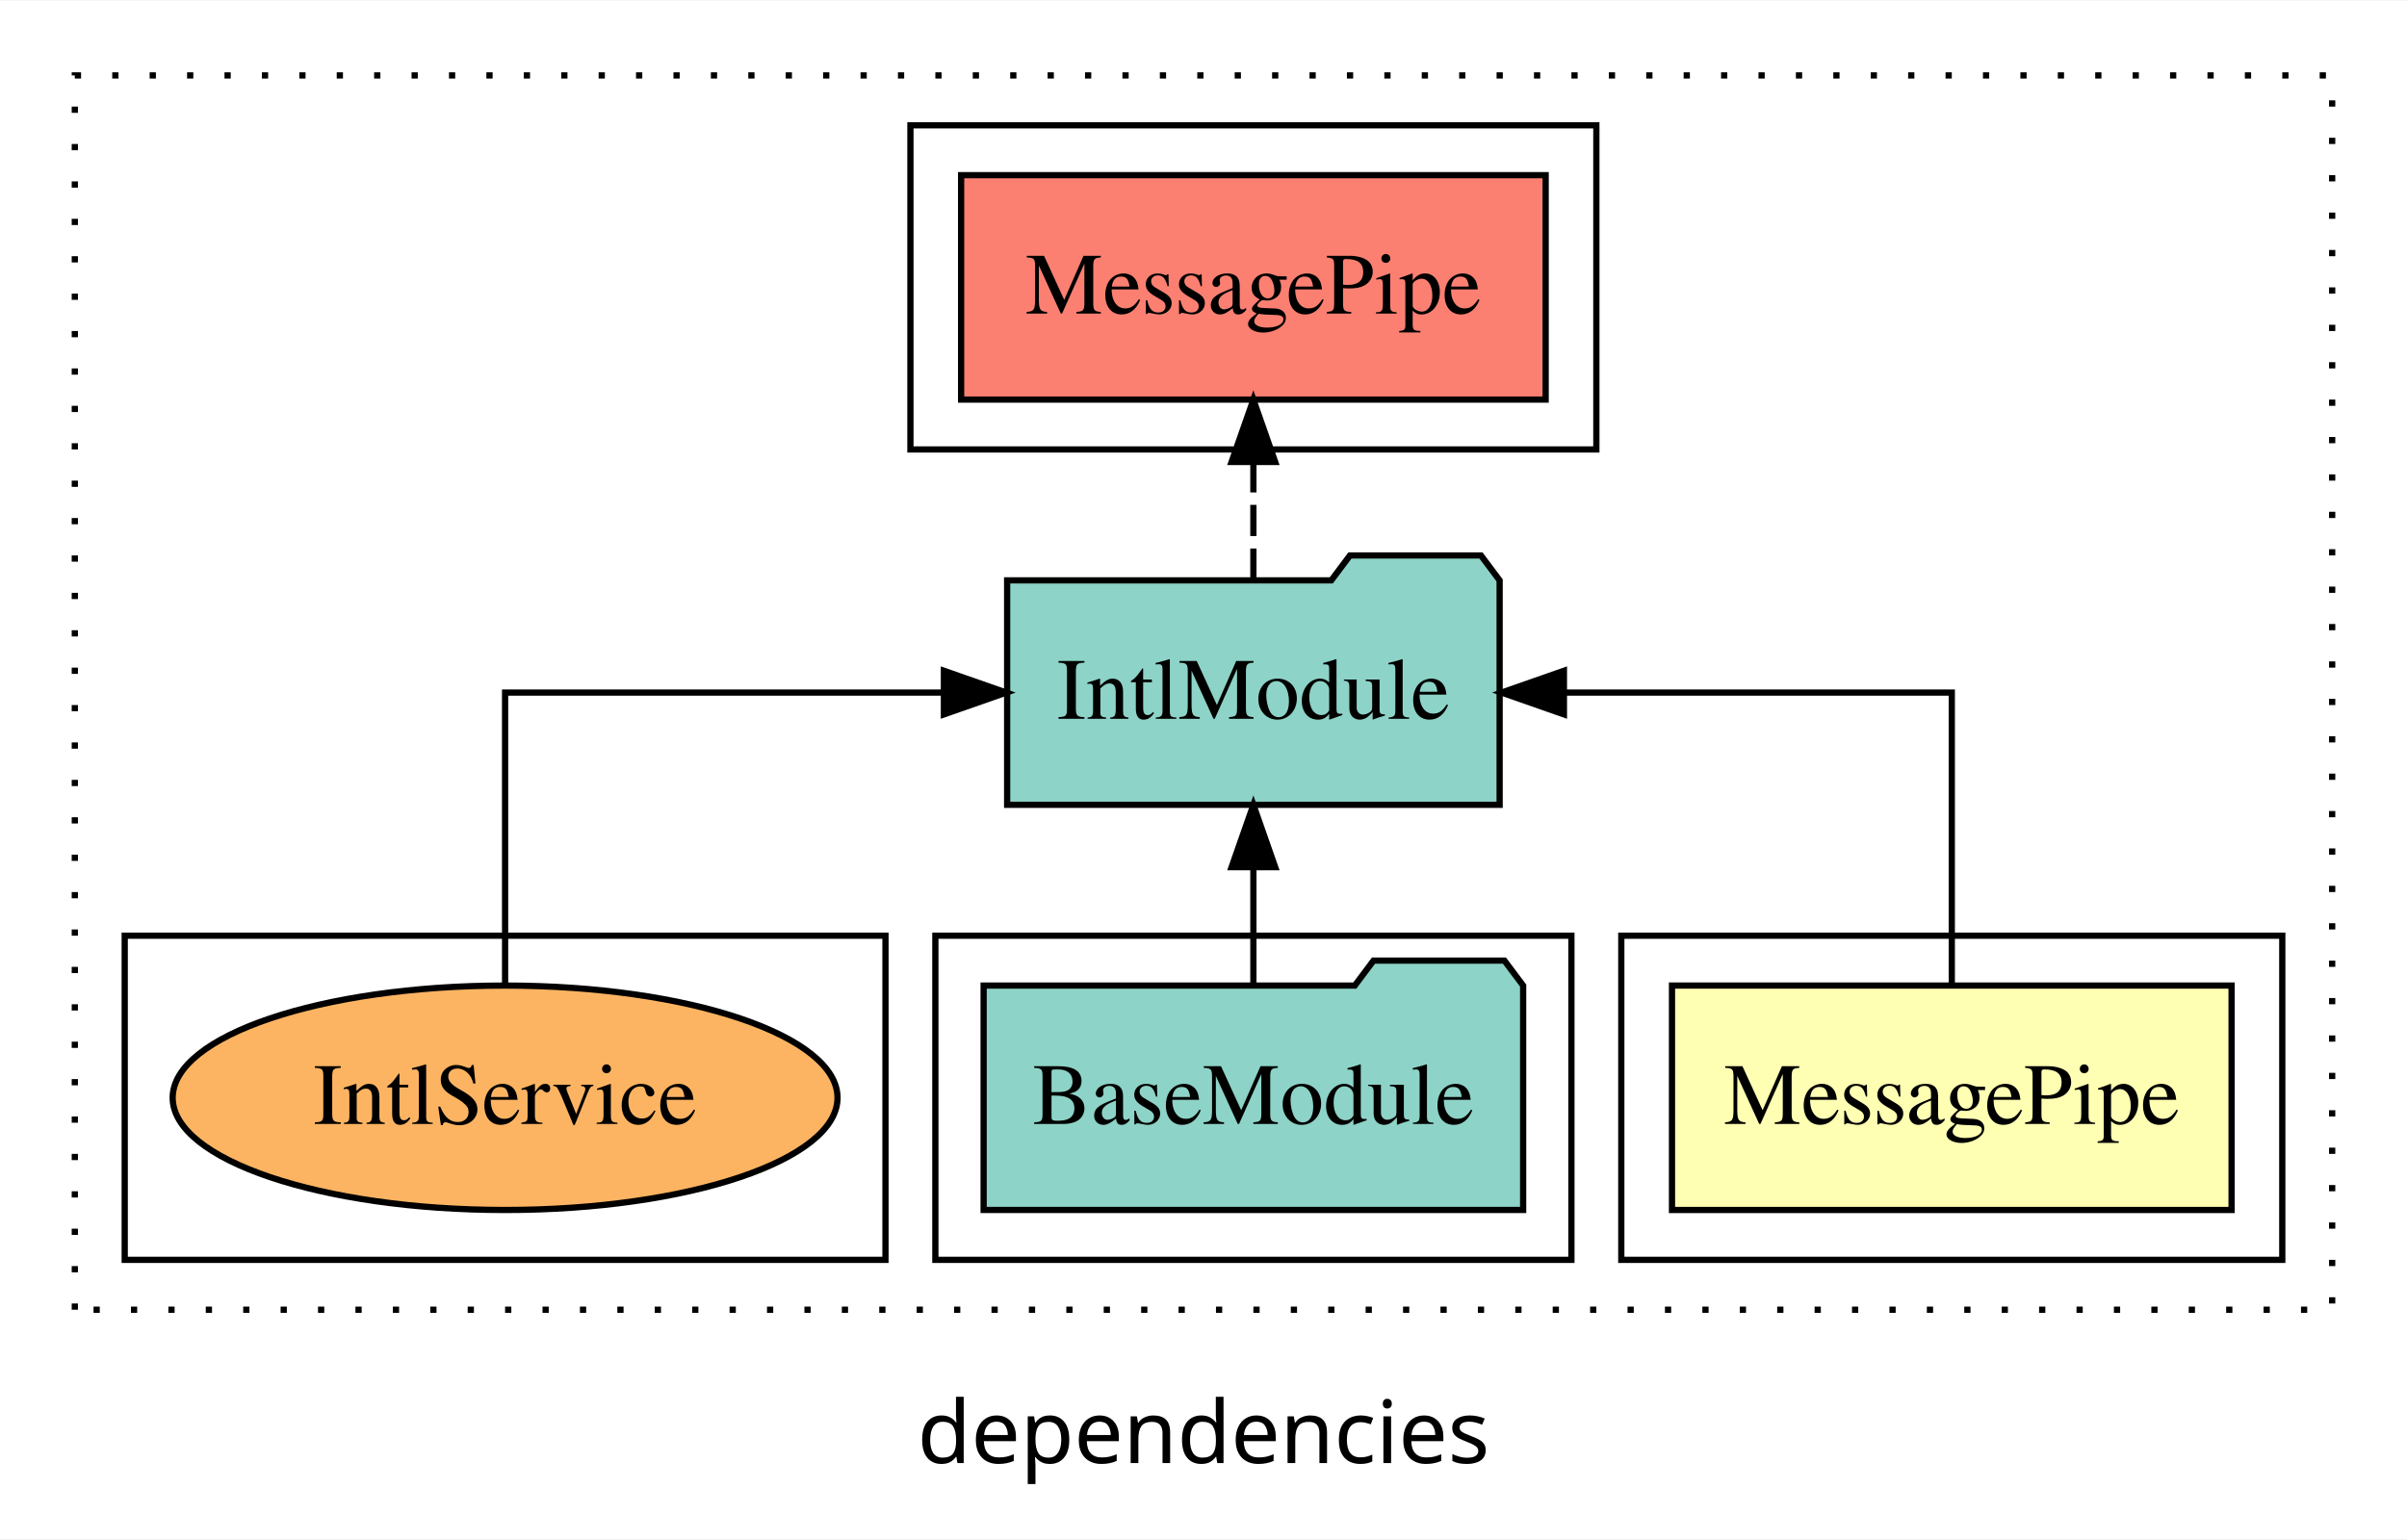
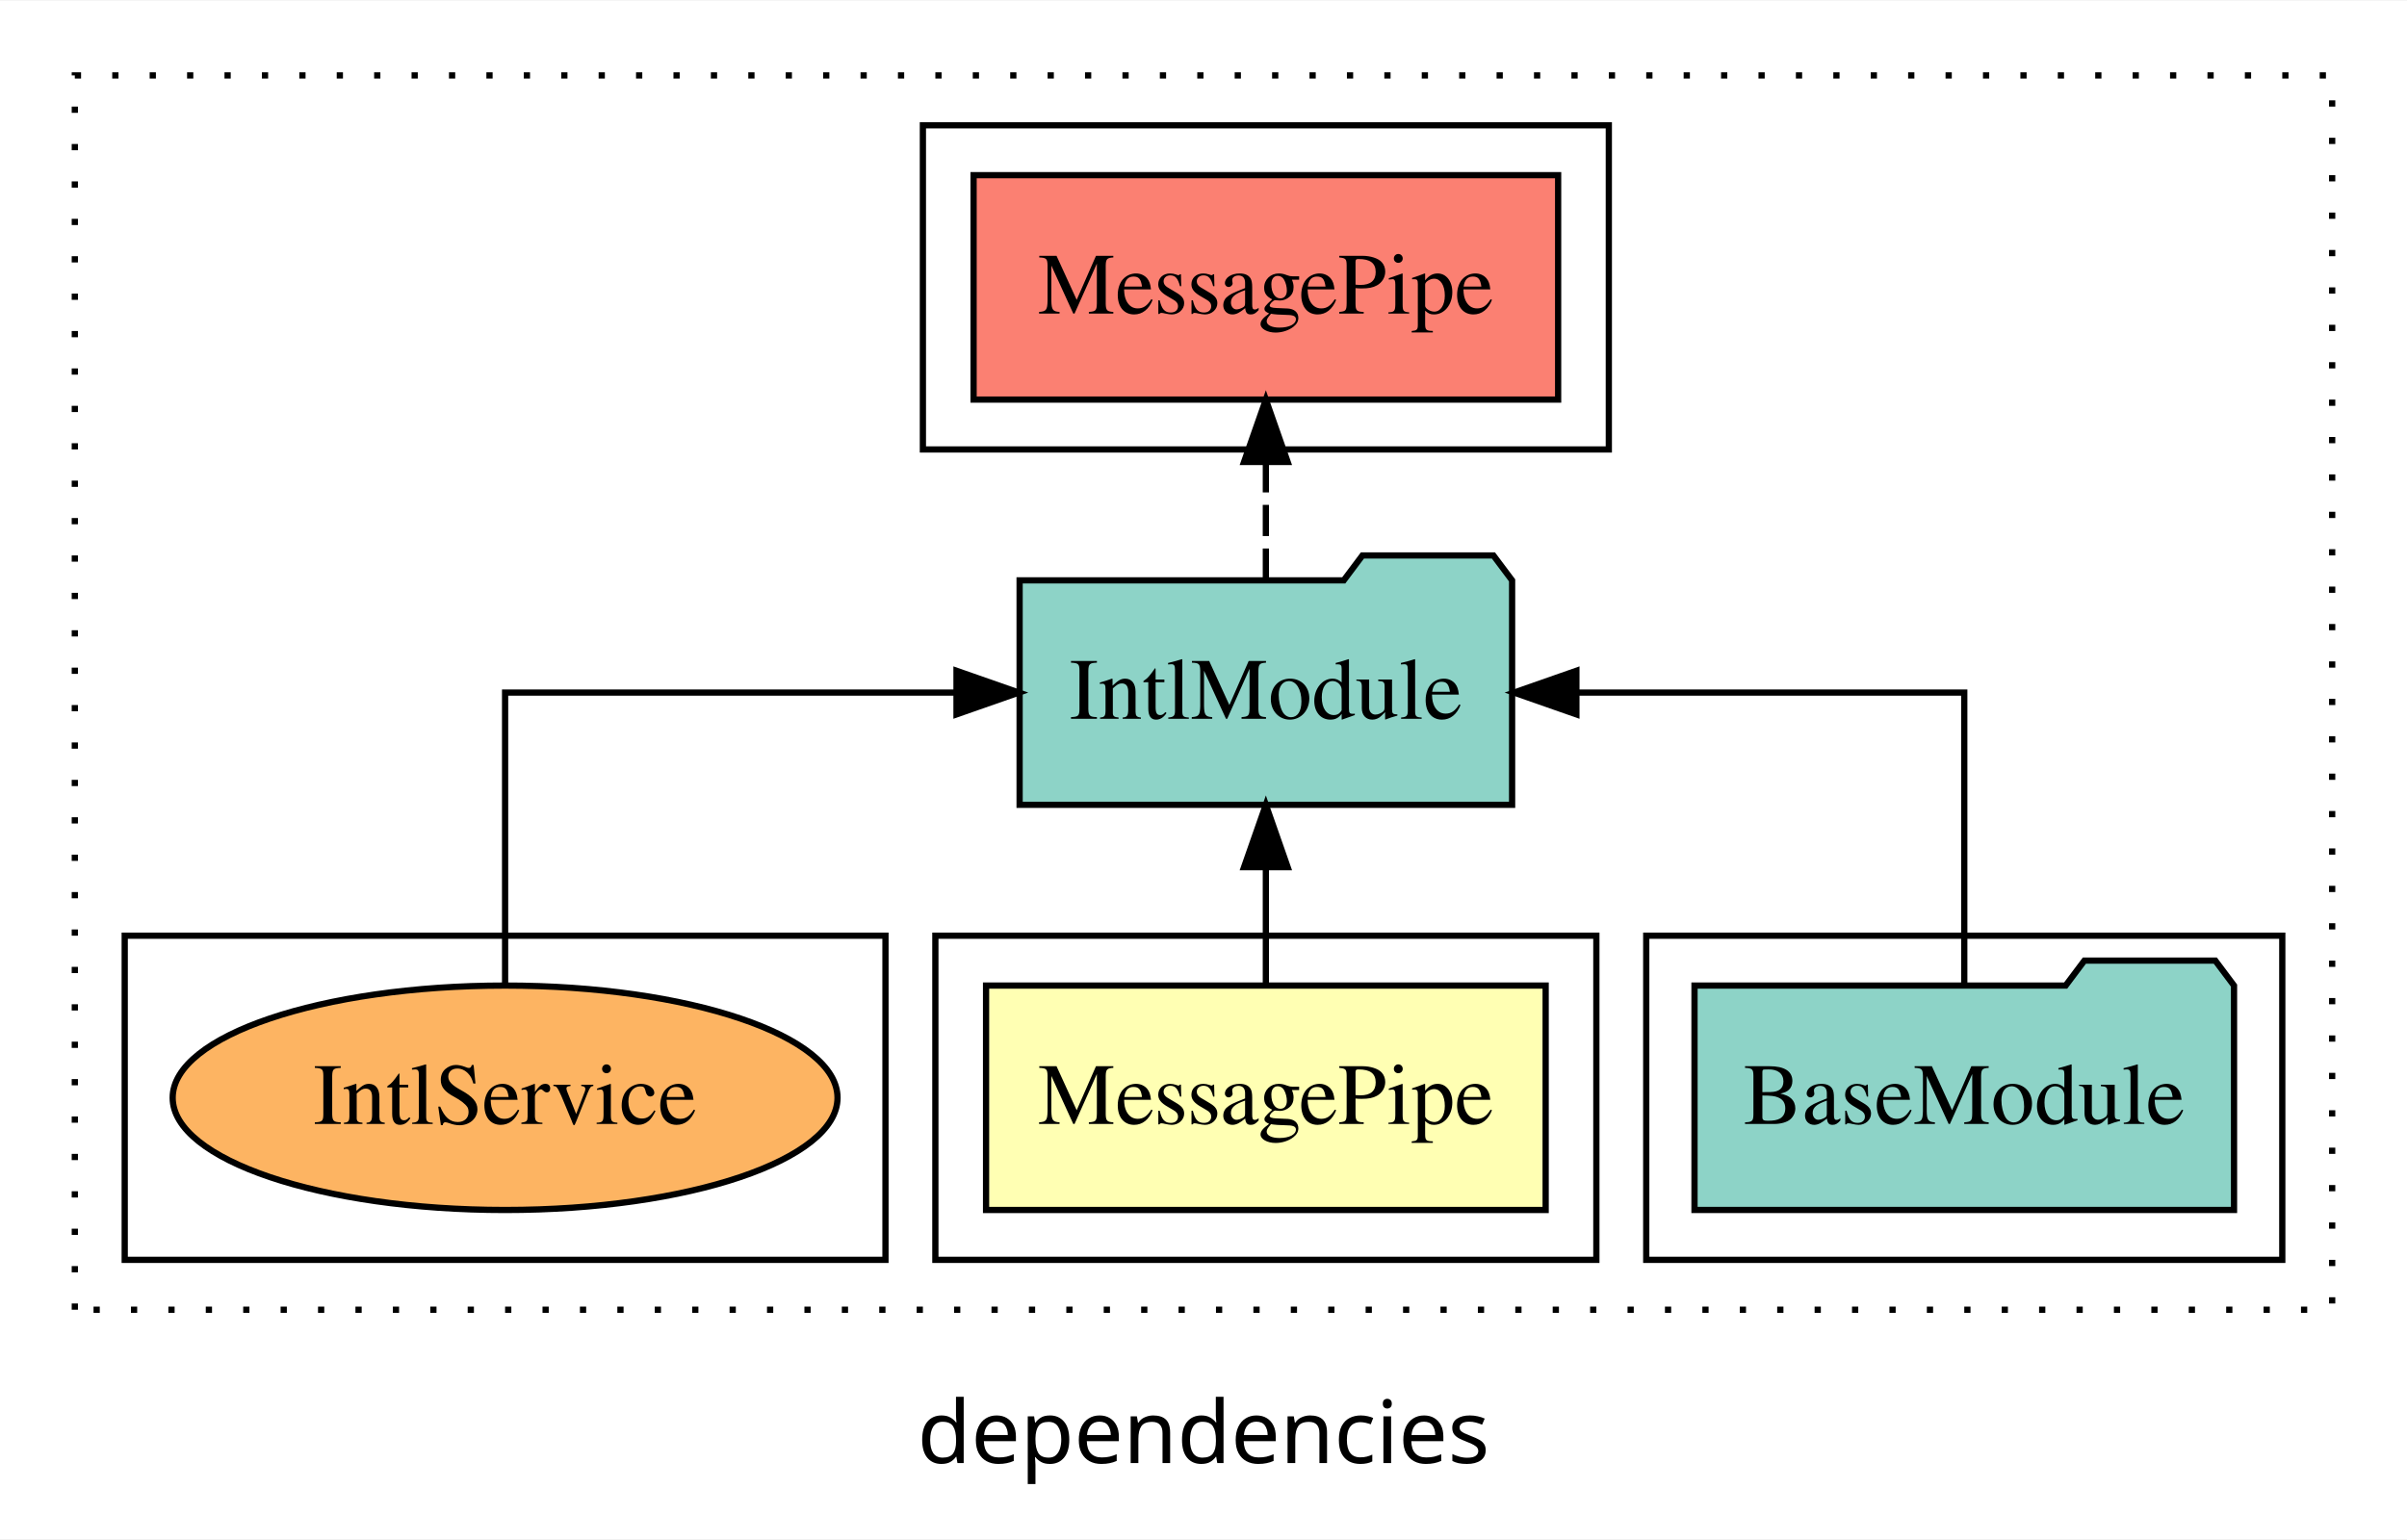
<svg xmlns="http://www.w3.org/2000/svg" width="386pt" height="247pt" viewBox="0.00 0.00 386.00 246.80">
  <g id="graph0" class="graph" transform="scale(1 1) rotate(0) translate(4 242.8)">
    <polygon fill="white" stroke="transparent" points="-4,4 -4,-242.8 382,-242.8 382,4 -4,4" />
    <text text-anchor="middle" x="189" y="-8.2" font-family="sans-serif" font-size="14.00">dependencies</text>
    <g id="clust1" class="cluster">
      <polygon fill="none" stroke="black" stroke-dasharray="1,5" points="8,-32.8 8,-230.8 370,-230.8 370,-32.8 8,-32.8" />
    </g>
-     <g id="clust2" class="cluster">
-       <polygon fill="none" stroke="black" points="256,-40.8 256,-92.8 362,-92.8 362,-40.8 256,-40.8" />
-     </g>
    <g id="clust4" class="cluster">
-       <polygon fill="none" stroke="black" points="146,-40.8 146,-92.8 248,-92.8 248,-40.8 146,-40.8" />
+       <polygon fill="none" stroke="black" points="260,-40.8 260,-92.8 362,-92.8 362,-40.8 260,-40.8" />
    </g>
    <g id="clust5" class="cluster">
-       <polygon fill="none" stroke="black" points="142,-170.8 142,-222.8 252,-222.8 252,-170.8 142,-170.8" />
+       <polygon fill="none" stroke="black" points="144,-170.8 144,-222.8 254,-222.8 254,-170.8 144,-170.8" />
+     </g>
+     <g id="clust2" class="cluster">
+       <polygon fill="none" stroke="black" points="146,-40.8 146,-92.8 252,-92.8 252,-40.8 146,-40.8" />
    </g>
    <g id="clust7" class="cluster">
      <polygon fill="none" stroke="black" points="16,-40.8 16,-92.8 138,-92.8 138,-40.8 16,-40.8" />
    </g>
    <g id="node1" class="node">
-       <polygon fill="#ffffb3" stroke="black" points="353.87,-84.8 264.13,-84.8 264.13,-48.8 353.87,-48.8 353.87,-84.8" />
-       <text text-anchor="middle" x="309" y="-62.6" font-family="Times,serif" font-size="14.00">MessagePipe</text>
+       <polygon fill="#ffffb3" stroke="black" points="243.87,-84.8 154.13,-84.8 154.13,-48.8 243.87,-48.8 243.87,-84.8" />
+       <text text-anchor="middle" x="199" y="-62.6" font-family="Times,serif" font-size="14.00">MessagePipe</text>
    </g>
    <g id="node2" class="node">
-       <polygon fill="#8dd3c7" stroke="black" points="236.49,-149.8 233.49,-153.8 212.49,-153.8 209.49,-149.8 157.51,-149.8 157.51,-113.8 236.49,-113.8 236.49,-149.8" />
-       <text text-anchor="middle" x="197" y="-127.6" font-family="Times,serif" font-size="14.00">IntlModule</text>
+       <polygon fill="#8dd3c7" stroke="black" points="238.49,-149.8 235.49,-153.8 214.49,-153.8 211.49,-149.8 159.51,-149.8 159.51,-113.8 238.49,-113.8 238.49,-149.8" />
+       <text text-anchor="middle" x="199" y="-127.6" font-family="Times,serif" font-size="14.00">IntlModule</text>
    </g>
    <g id="edge1" class="edge">
-       <path fill="none" stroke="black" d="M309,-84.91C309,-104.14 309,-131.8 309,-131.8 309,-131.8 246.8,-131.8 246.8,-131.8" />
-       <polygon fill="black" stroke="black" points="246.8,-128.3 236.8,-131.8 246.8,-135.3 246.8,-128.3" />
+       <path fill="none" stroke="black" d="M199,-84.91C199,-84.91 199,-103.79 199,-103.79" />
+       <polygon fill="black" stroke="black" points="195.5,-103.79 199,-113.79 202.5,-103.79 195.5,-103.79" />
    </g>
    <g id="node4" class="node">
-       <polygon fill="#fb8072" stroke="black" points="243.87,-214.8 150.13,-214.8 150.13,-178.8 243.87,-178.8 243.87,-214.8" />
-       <text text-anchor="middle" x="197" y="-192.6" font-family="Times,serif" font-size="14.00">MessagePipe </text>
+       <polygon fill="#fb8072" stroke="black" points="245.87,-214.8 152.13,-214.8 152.13,-178.8 245.87,-178.8 245.87,-214.8" />
+       <text text-anchor="middle" x="199" y="-192.6" font-family="Times,serif" font-size="14.00">MessagePipe </text>
    </g>
    <g id="edge3" class="edge">
-       <path fill="none" stroke="black" stroke-dasharray="5,2" d="M197,-149.91C197,-149.91 197,-168.79 197,-168.79" />
-       <polygon fill="black" stroke="black" points="193.5,-168.79 197,-178.79 200.5,-168.79 193.5,-168.79" />
+       <path fill="none" stroke="black" stroke-dasharray="5,2" d="M199,-149.91C199,-149.91 199,-168.79 199,-168.79" />
+       <polygon fill="black" stroke="black" points="195.5,-168.79 199,-178.79 202.5,-168.79 195.5,-168.79" />
    </g>
    <g id="node3" class="node">
-       <polygon fill="#8dd3c7" stroke="black" points="240.26,-84.8 237.26,-88.8 216.26,-88.8 213.26,-84.8 153.74,-84.8 153.74,-48.8 240.26,-48.8 240.26,-84.8" />
-       <text text-anchor="middle" x="197" y="-62.6" font-family="Times,serif" font-size="14.00">BaseModule</text>
+       <polygon fill="#8dd3c7" stroke="black" points="354.26,-84.8 351.26,-88.8 330.26,-88.8 327.26,-84.8 267.74,-84.8 267.74,-48.8 354.26,-48.8 354.26,-84.8" />
+       <text text-anchor="middle" x="311" y="-62.6" font-family="Times,serif" font-size="14.00">BaseModule</text>
    </g>
    <g id="edge2" class="edge">
-       <path fill="none" stroke="black" d="M197,-84.91C197,-84.91 197,-103.79 197,-103.79" />
-       <polygon fill="black" stroke="black" points="193.5,-103.79 197,-113.79 200.5,-103.79 193.5,-103.79" />
+       <path fill="none" stroke="black" d="M311,-84.91C311,-104.14 311,-131.8 311,-131.8 311,-131.8 248.8,-131.8 248.8,-131.8" />
+       <polygon fill="black" stroke="black" points="248.8,-128.3 238.8,-131.8 248.8,-135.3 248.8,-128.3" />
    </g>
    <g id="node5" class="node">
      <ellipse fill="#fdb462" stroke="black" cx="77" cy="-66.8" rx="53.31" ry="18" />
      <text text-anchor="middle" x="77" y="-62.6" font-family="Times,serif" font-size="14.00">IntlService</text>
    </g>
    <g id="edge4" class="edge">
-       <path fill="none" stroke="black" d="M77,-84.91C77,-104.14 77,-131.8 77,-131.8 77,-131.8 147.37,-131.8 147.37,-131.8" />
-       <polygon fill="black" stroke="black" points="147.37,-135.3 157.37,-131.8 147.37,-128.3 147.37,-135.3" />
+       <path fill="none" stroke="black" d="M77,-84.91C77,-104.14 77,-131.8 77,-131.8 77,-131.8 149.39,-131.8 149.39,-131.8" />
+       <polygon fill="black" stroke="black" points="149.39,-135.3 159.39,-131.8 149.39,-128.3 149.39,-135.3" />
    </g>
  </g>
</svg>
